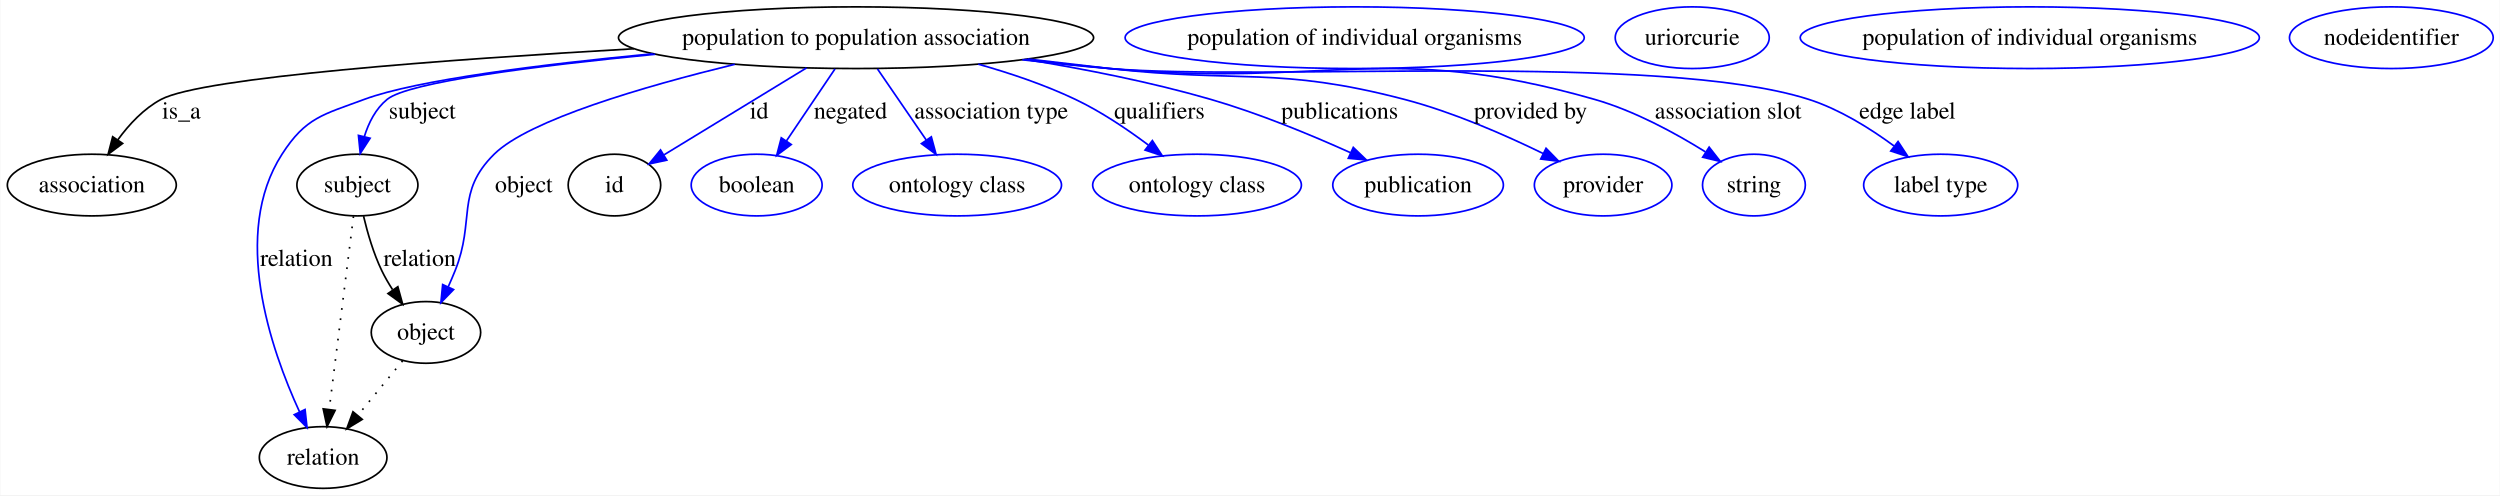
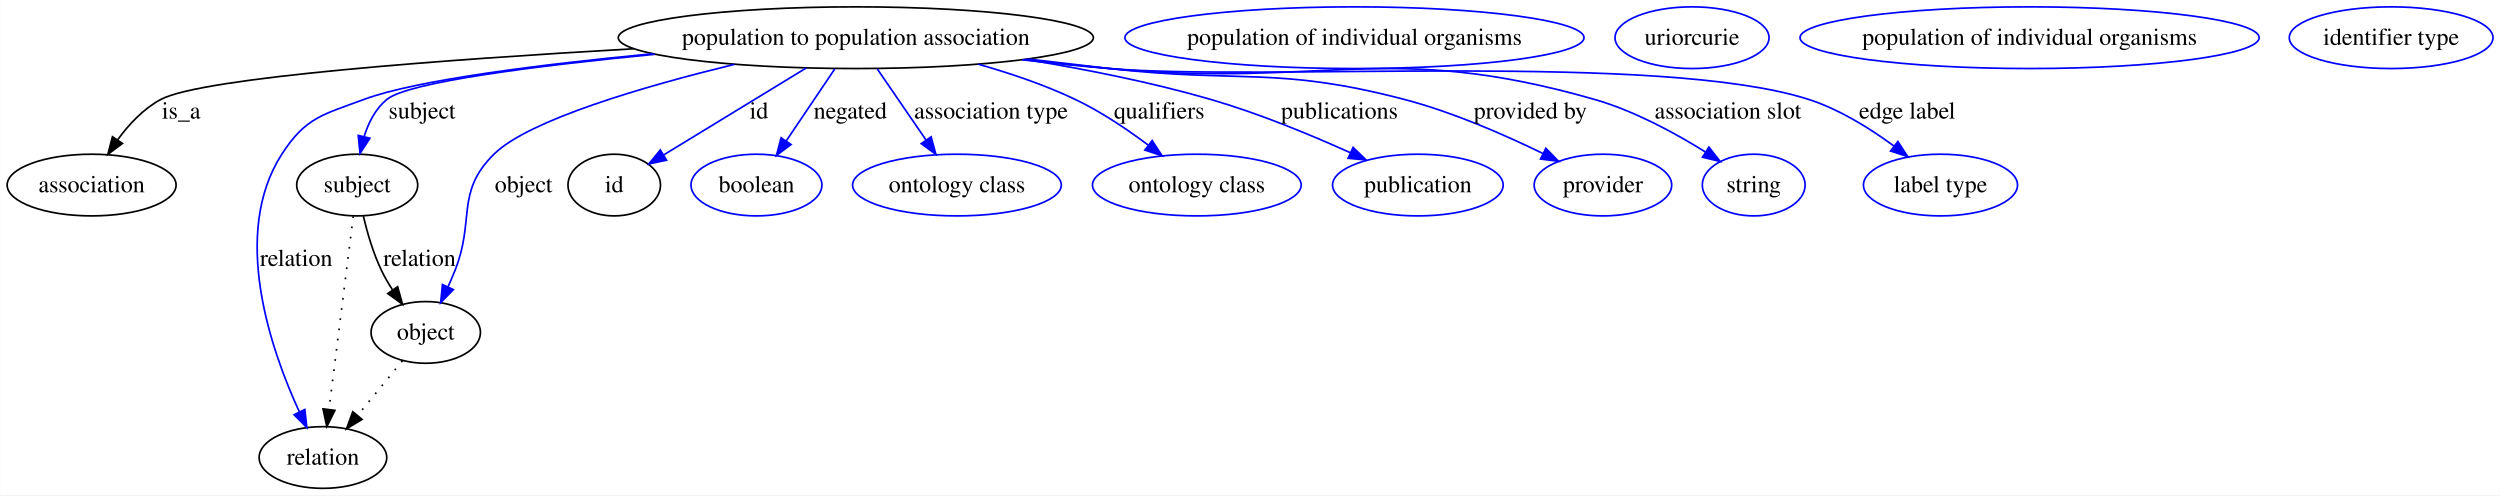
- <svg xmlns="http://www.w3.org/2000/svg" width="1459pt" height="289pt" viewBox="0.00 0.00 1458.63 289.00">
+ <svg xmlns="http://www.w3.org/2000/svg" width="1459pt" height="289pt" viewBox="0.00 0.00 1458.87 289.00">
  <g id="graph0" class="graph" transform="scale(1 1) rotate(0) translate(4 285)">
-     <polygon fill="#ffffff" stroke="transparent" points="-4,4 -4,-285 1454.627,-285 1454.627,4 -4,4" />
+     <polygon fill="#ffffff" stroke="transparent" points="-4,4 -4,-285 1454.873,-285 1454.873,4 -4,4" />
    <g id="node1" class="node">
      <ellipse fill="none" stroke="#000000" cx="495.401" cy="-263" rx="138.632" ry="18" />
      <text text-anchor="middle" x="495.401" y="-258.8" font-family="Times,serif" font-size="14.00" fill="#000000">population to population association</text>
    </g>
    <g id="node2" class="node">
      <ellipse fill="none" stroke="#000000" cx="49.401" cy="-177" rx="49.303" ry="18" />
      <text text-anchor="middle" x="49.401" y="-172.8" font-family="Times,serif" font-size="14.00" fill="#000000">association</text>
    </g>
    <g id="edge1" class="edge">
      <path fill="none" stroke="#000000" d="M365.795,-256.55C256.44,-250.276 113.925,-239.828 89.85,-227 79.694,-221.589 71.16,-212.431 64.588,-203.42" />
      <polygon fill="#000000" stroke="#000000" points="67.381,-201.301 58.898,-194.952 61.57,-205.205 67.381,-201.301" />
      <text text-anchor="middle" x="101.677" y="-215.8" font-family="Times,serif" font-size="14.00" fill="#000000">is_a</text>
    </g>
    <g id="node3" class="node">
      <ellipse fill="none" stroke="#000000" cx="204.401" cy="-177" rx="35.313" ry="18" />
      <text text-anchor="middle" x="204.401" y="-172.8" font-family="Times,serif" font-size="14.00" fill="#000000">subject</text>
    </g>
    <g id="edge2" class="edge">
      <path fill="none" stroke="#0000ff" d="M378.189,-253.323C309.698,-246.67 234.282,-237.218 221.746,-227 215.063,-221.553 210.948,-213.38 208.418,-205.212" />
      <polygon fill="#0000ff" stroke="#0000ff" points="211.806,-204.331 206.05,-195.435 205.002,-205.978 211.806,-204.331" />
      <text text-anchor="middle" x="242.229" y="-215.8" font-family="Times,serif" font-size="14.00" fill="#000000">subject</text>
    </g>
    <g id="node5" class="node">
      <ellipse fill="none" stroke="#000000" cx="184.401" cy="-18" rx="37.233" ry="18" />
      <text text-anchor="middle" x="184.401" y="-13.8" font-family="Times,serif" font-size="14.00" fill="#000000">relation</text>
    </g>
    <g id="edge3" class="edge">
      <path fill="none" stroke="#0000ff" d="M376.745,-253.626C311.958,-247.424 238.874,-238.345 208.401,-227 184.373,-218.054 174.276,-216.561 160.401,-195 130.594,-148.679 153.705,-81.424 170.649,-44.586" />
      <polygon fill="#0000ff" stroke="#0000ff" points="173.849,-46.008 175.002,-35.476 167.533,-42.99 173.849,-46.008" />
      <text text-anchor="middle" x="168.781" y="-129.8" font-family="Times,serif" font-size="14.00" fill="#000000">relation</text>
    </g>
    <g id="node7" class="node">
      <ellipse fill="none" stroke="#000000" cx="244.401" cy="-91" rx="31.931" ry="18" />
      <text text-anchor="middle" x="244.401" y="-86.8" font-family="Times,serif" font-size="14.00" fill="#000000">object</text>
    </g>
    <g id="edge4" class="edge">
      <path fill="none" stroke="#0000ff" d="M424.633,-247.47C371.439,-234.5 304.403,-214.968 284.195,-195 261.521,-172.596 273.293,-156.574 261.401,-127 260.164,-123.922 258.793,-120.732 257.382,-117.582" />
      <polygon fill="#0000ff" stroke="#0000ff" points="260.504,-115.995 253.122,-108.395 254.153,-118.939 260.504,-115.995" />
      <text text-anchor="middle" x="301.505" y="-172.8" font-family="Times,serif" font-size="14.00" fill="#000000">object</text>
    </g>
    <g id="node9" class="node">
      <ellipse fill="none" stroke="#000000" cx="354.401" cy="-177" rx="27" ry="18" />
      <text text-anchor="middle" x="354.401" y="-172.8" font-family="Times,serif" font-size="14.00" fill="#000000">id</text>
    </g>
    <g id="edge5" class="edge">
      <path fill="none" stroke="#0000ff" d="M466.528,-245.389C442.238,-230.574 407.676,-209.494 383.361,-194.663" />
      <polygon fill="#0000ff" stroke="#0000ff" points="384.947,-191.531 374.587,-189.312 381.302,-197.507 384.947,-191.531" />
      <text text-anchor="middle" x="438.846" y="-215.8" font-family="Times,serif" font-size="14.00" fill="#000000">id</text>
    </g>
    <g id="node11" class="node">
      <ellipse fill="none" stroke="#0000ff" cx="437.401" cy="-177" rx="38.202" ry="18" />
      <text text-anchor="middle" x="437.401" y="-172.8" font-family="Times,serif" font-size="14.00" fill="#000000">boolean</text>
    </g>
    <g id="edge6" class="edge">
      <path fill="none" stroke="#0000ff" d="M483.101,-244.762C474.863,-232.547 463.898,-216.288 454.774,-202.759" />
      <polygon fill="#0000ff" stroke="#0000ff" points="457.584,-200.666 449.091,-194.332 451.78,-204.58 457.584,-200.666" />
      <text text-anchor="middle" x="492.167" y="-215.8" font-family="Times,serif" font-size="14.00" fill="#000000">negated</text>
    </g>
    <g id="node12" class="node">
      <ellipse fill="none" stroke="#0000ff" cx="554.402" cy="-177" rx="60.905" ry="18" />
      <text text-anchor="middle" x="554.402" y="-172.8" font-family="Times,serif" font-size="14.00" fill="#000000">ontology class</text>
    </g>
    <g id="edge7" class="edge">
      <path fill="none" stroke="#0000ff" d="M507.914,-244.762C516.183,-232.709 527.153,-216.718 536.36,-203.298" />
      <polygon fill="#0000ff" stroke="#0000ff" points="539.338,-205.143 542.11,-194.917 533.566,-201.183 539.338,-205.143" />
      <text text-anchor="middle" x="574.307" y="-215.8" font-family="Times,serif" font-size="14.00" fill="#000000">association type</text>
    </g>
    <g id="node13" class="node">
      <ellipse fill="none" stroke="#0000ff" cx="694.402" cy="-177" rx="60.905" ry="18" />
      <text text-anchor="middle" x="694.402" y="-172.8" font-family="Times,serif" font-size="14.00" fill="#000000">ontology class</text>
    </g>
    <g id="edge8" class="edge">
      <path fill="none" stroke="#0000ff" d="M566.719,-247.55C585.617,-242.226 605.681,-235.426 623.402,-227 638.336,-219.899 653.507,-209.703 665.97,-200.369" />
      <polygon fill="#0000ff" stroke="#0000ff" points="668.337,-202.964 674.13,-194.094 664.069,-197.416 668.337,-202.964" />
      <text text-anchor="middle" x="672.453" y="-215.8" font-family="Times,serif" font-size="14.00" fill="#000000">qualifiers</text>
    </g>
    <g id="node14" class="node">
      <ellipse fill="none" stroke="#0000ff" cx="823.402" cy="-177" rx="49.788" ry="18" />
      <text text-anchor="middle" x="823.402" y="-172.8" font-family="Times,serif" font-size="14.00" fill="#000000">publication</text>
    </g>
    <g id="edge9" class="edge">
      <path fill="none" stroke="#0000ff" d="M594.336,-250.327C628.9,-244.711 667.716,-237.05 702.402,-227 730.416,-218.883 760.748,-206.341 784.035,-195.849" />
      <polygon fill="#0000ff" stroke="#0000ff" points="785.593,-198.985 793.234,-191.646 782.684,-192.618 785.593,-198.985" />
      <text text-anchor="middle" x="777.619" y="-215.8" font-family="Times,serif" font-size="14.00" fill="#000000">publications</text>
    </g>
    <g id="node15" class="node">
      <ellipse fill="none" stroke="#0000ff" cx="931.402" cy="-177" rx="40.132" ry="18" />
      <text text-anchor="middle" x="931.402" y="-172.8" font-family="Times,serif" font-size="14.00" fill="#000000">provider</text>
    </g>
    <g id="edge10" class="edge">
      <path fill="none" stroke="#0000ff" d="M595.685,-250.573C611.642,-248.662 627.97,-246.746 643.402,-245 719.776,-236.36 741.037,-246.434 815.402,-227 843.621,-219.625 873.828,-206.418 896.341,-195.429" />
      <polygon fill="#0000ff" stroke="#0000ff" points="898.096,-198.465 905.491,-190.878 894.978,-192.197 898.096,-198.465" />
      <text text-anchor="middle" x="889.034" y="-215.8" font-family="Times,serif" font-size="14.00" fill="#000000">provided by</text>
    </g>
    <g id="node16" class="node">
      <ellipse fill="none" stroke="#0000ff" cx="1019.402" cy="-177" rx="30.003" ry="18" />
      <text text-anchor="middle" x="1019.402" y="-172.8" font-family="Times,serif" font-size="14.00" fill="#000000">string</text>
    </g>
    <g id="edge11" class="edge">
      <path fill="none" stroke="#0000ff" d="M593.635,-250.25C610.228,-248.326 627.293,-246.491 643.402,-245 768.897,-233.387 805.223,-261.637 926.402,-227 949.516,-220.393 973.354,-207.434 991.108,-196.365" />
      <polygon fill="#0000ff" stroke="#0000ff" points="993.272,-199.136 999.802,-190.793 989.494,-193.242 993.272,-199.136" />
      <text text-anchor="middle" x="1004.369" y="-215.8" font-family="Times,serif" font-size="14.00" fill="#000000">association slot</text>
    </g>
    <g id="node17" class="node">
      <ellipse fill="none" stroke="#0000ff" cx="1128.401" cy="-177" rx="44.96" ry="18" />
      <text text-anchor="middle" x="1128.401" y="-172.8" font-family="Times,serif" font-size="14.00" fill="#000000">label type</text>
    </g>
    <g id="edge12" class="edge">
      <path fill="none" stroke="#0000ff" d="M592.417,-250.118C609.388,-248.174 626.892,-246.366 643.402,-245 733.847,-237.516 964.973,-254.686 1051.401,-227 1069.377,-221.242 1087.199,-210.112 1101.163,-199.812" />
      <polygon fill="#0000ff" stroke="#0000ff" points="1103.514,-202.42 1109.326,-193.561 1099.258,-196.862 1103.514,-202.42" />
      <text text-anchor="middle" x="1108.969" y="-215.8" font-family="Times,serif" font-size="14.00" fill="#000000">edge label</text>
    </g>
    <g id="edge14" class="edge">
      <path fill="none" stroke="#000000" stroke-dasharray="1,5" d="M202.107,-158.761C198.641,-131.205 192.041,-78.735 187.952,-46.223" />
      <polygon fill="#000000" stroke="#000000" points="191.39,-45.512 186.669,-36.027 184.445,-46.385 191.39,-45.512" />
    </g>
    <g id="edge13" class="edge">
      <path fill="none" stroke="#000000" d="M207.979,-158.869C210.289,-149.127 213.782,-137.081 218.643,-127 220.431,-123.29 222.6,-119.555 224.912,-115.969" />
      <polygon fill="#000000" stroke="#000000" points="227.991,-117.671 230.815,-107.46 222.239,-113.681 227.991,-117.671" />
      <text text-anchor="middle" x="240.781" y="-129.8" font-family="Times,serif" font-size="14.00" fill="#000000">relation</text>
    </g>
    <g id="node4" class="node">
      <ellipse fill="none" stroke="#0000ff" cx="786.402" cy="-263" rx="133.986" ry="18" />
      <text text-anchor="middle" x="786.402" y="-258.8" font-family="Times,serif" font-size="14.00" fill="#000000">population of individual organisms</text>
    </g>
    <g id="node6" class="node">
      <ellipse fill="none" stroke="#0000ff" cx="983.402" cy="-263" rx="44.942" ry="18" />
      <text text-anchor="middle" x="983.402" y="-258.8" font-family="Times,serif" font-size="14.00" fill="#000000">uriorcurie</text>
    </g>
    <g id="edge15" class="edge">
      <path fill="none" stroke="#000000" stroke-dasharray="1,5" d="M230.787,-74.435C223.093,-65.075 213.326,-53.191 204.74,-42.745" />
      <polygon fill="#000000" stroke="#000000" points="207.224,-40.255 198.17,-34.752 201.816,-44.7 207.224,-40.255" />
    </g>
    <g id="node8" class="node">
      <ellipse fill="none" stroke="#0000ff" cx="1180.401" cy="-263" rx="133.986" ry="18" />
      <text text-anchor="middle" x="1180.401" y="-258.8" font-family="Times,serif" font-size="14.00" fill="#000000">population of individual organisms</text>
    </g>
    <g id="node10" class="node">
-       <ellipse fill="none" stroke="#0000ff" cx="1391.401" cy="-263" rx="59.451" ry="18" />
-       <text text-anchor="middle" x="1391.401" y="-258.8" font-family="Times,serif" font-size="14.00" fill="#000000">nodeidentifier</text>
+       <ellipse fill="none" stroke="#0000ff" cx="1391.401" cy="-263" rx="59.443" ry="18" />
+       <text text-anchor="middle" x="1391.401" y="-258.8" font-family="Times,serif" font-size="14.00" fill="#000000">identifier type</text>
    </g>
  </g>
</svg>
